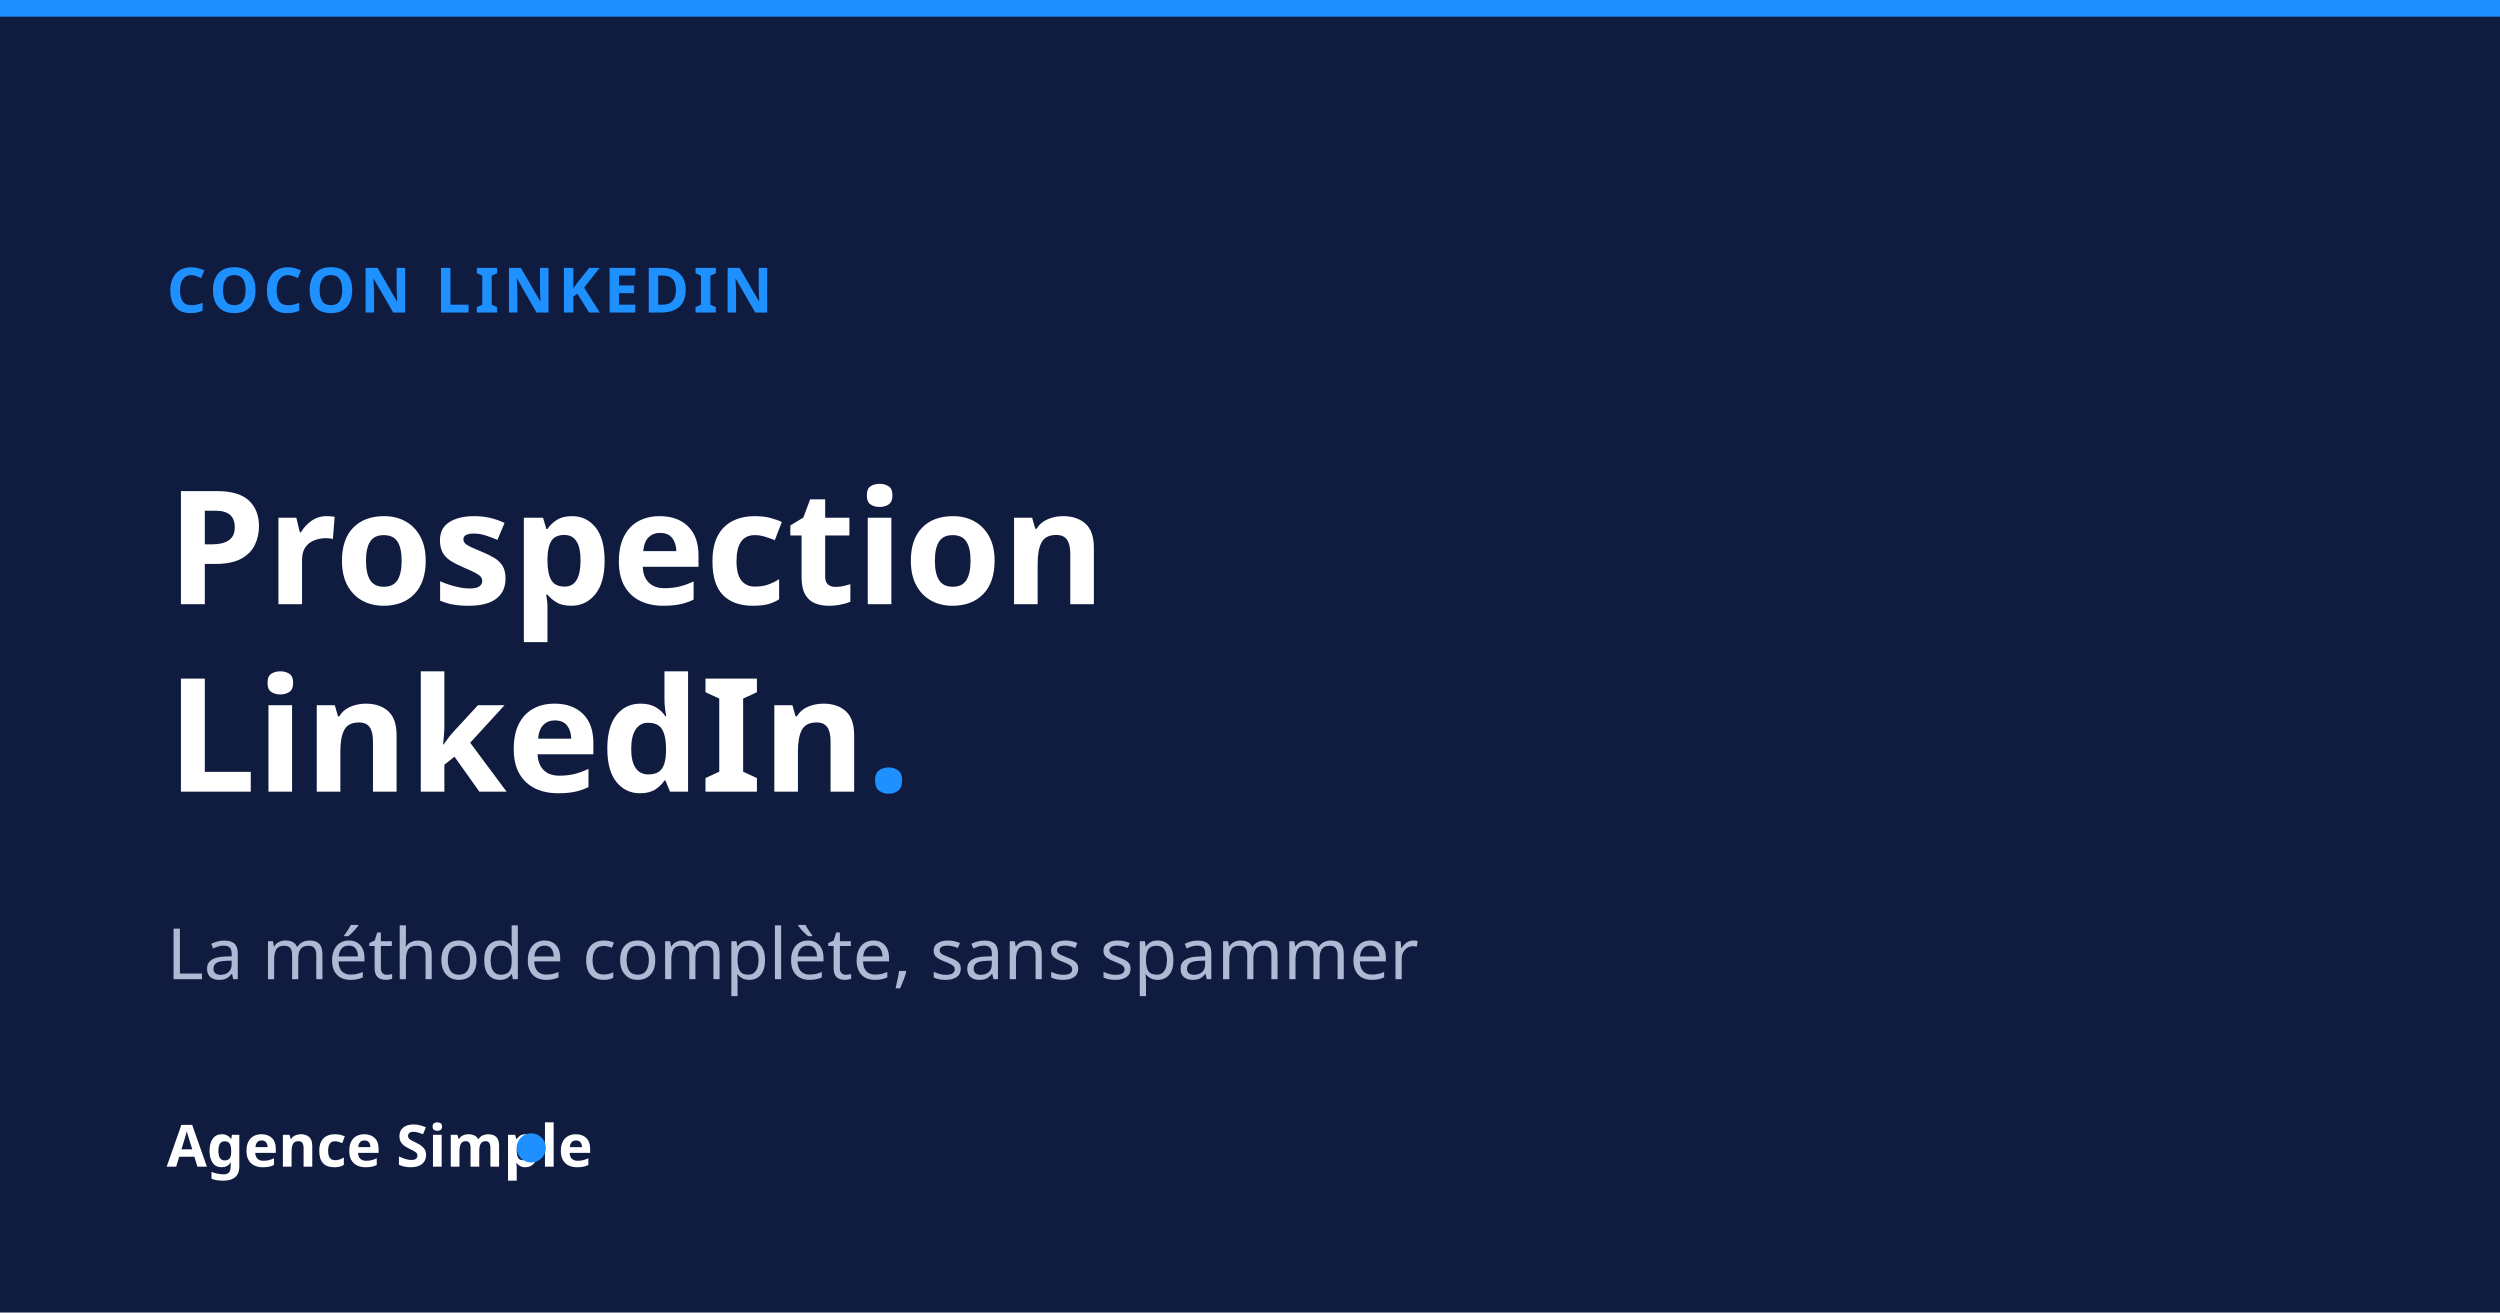
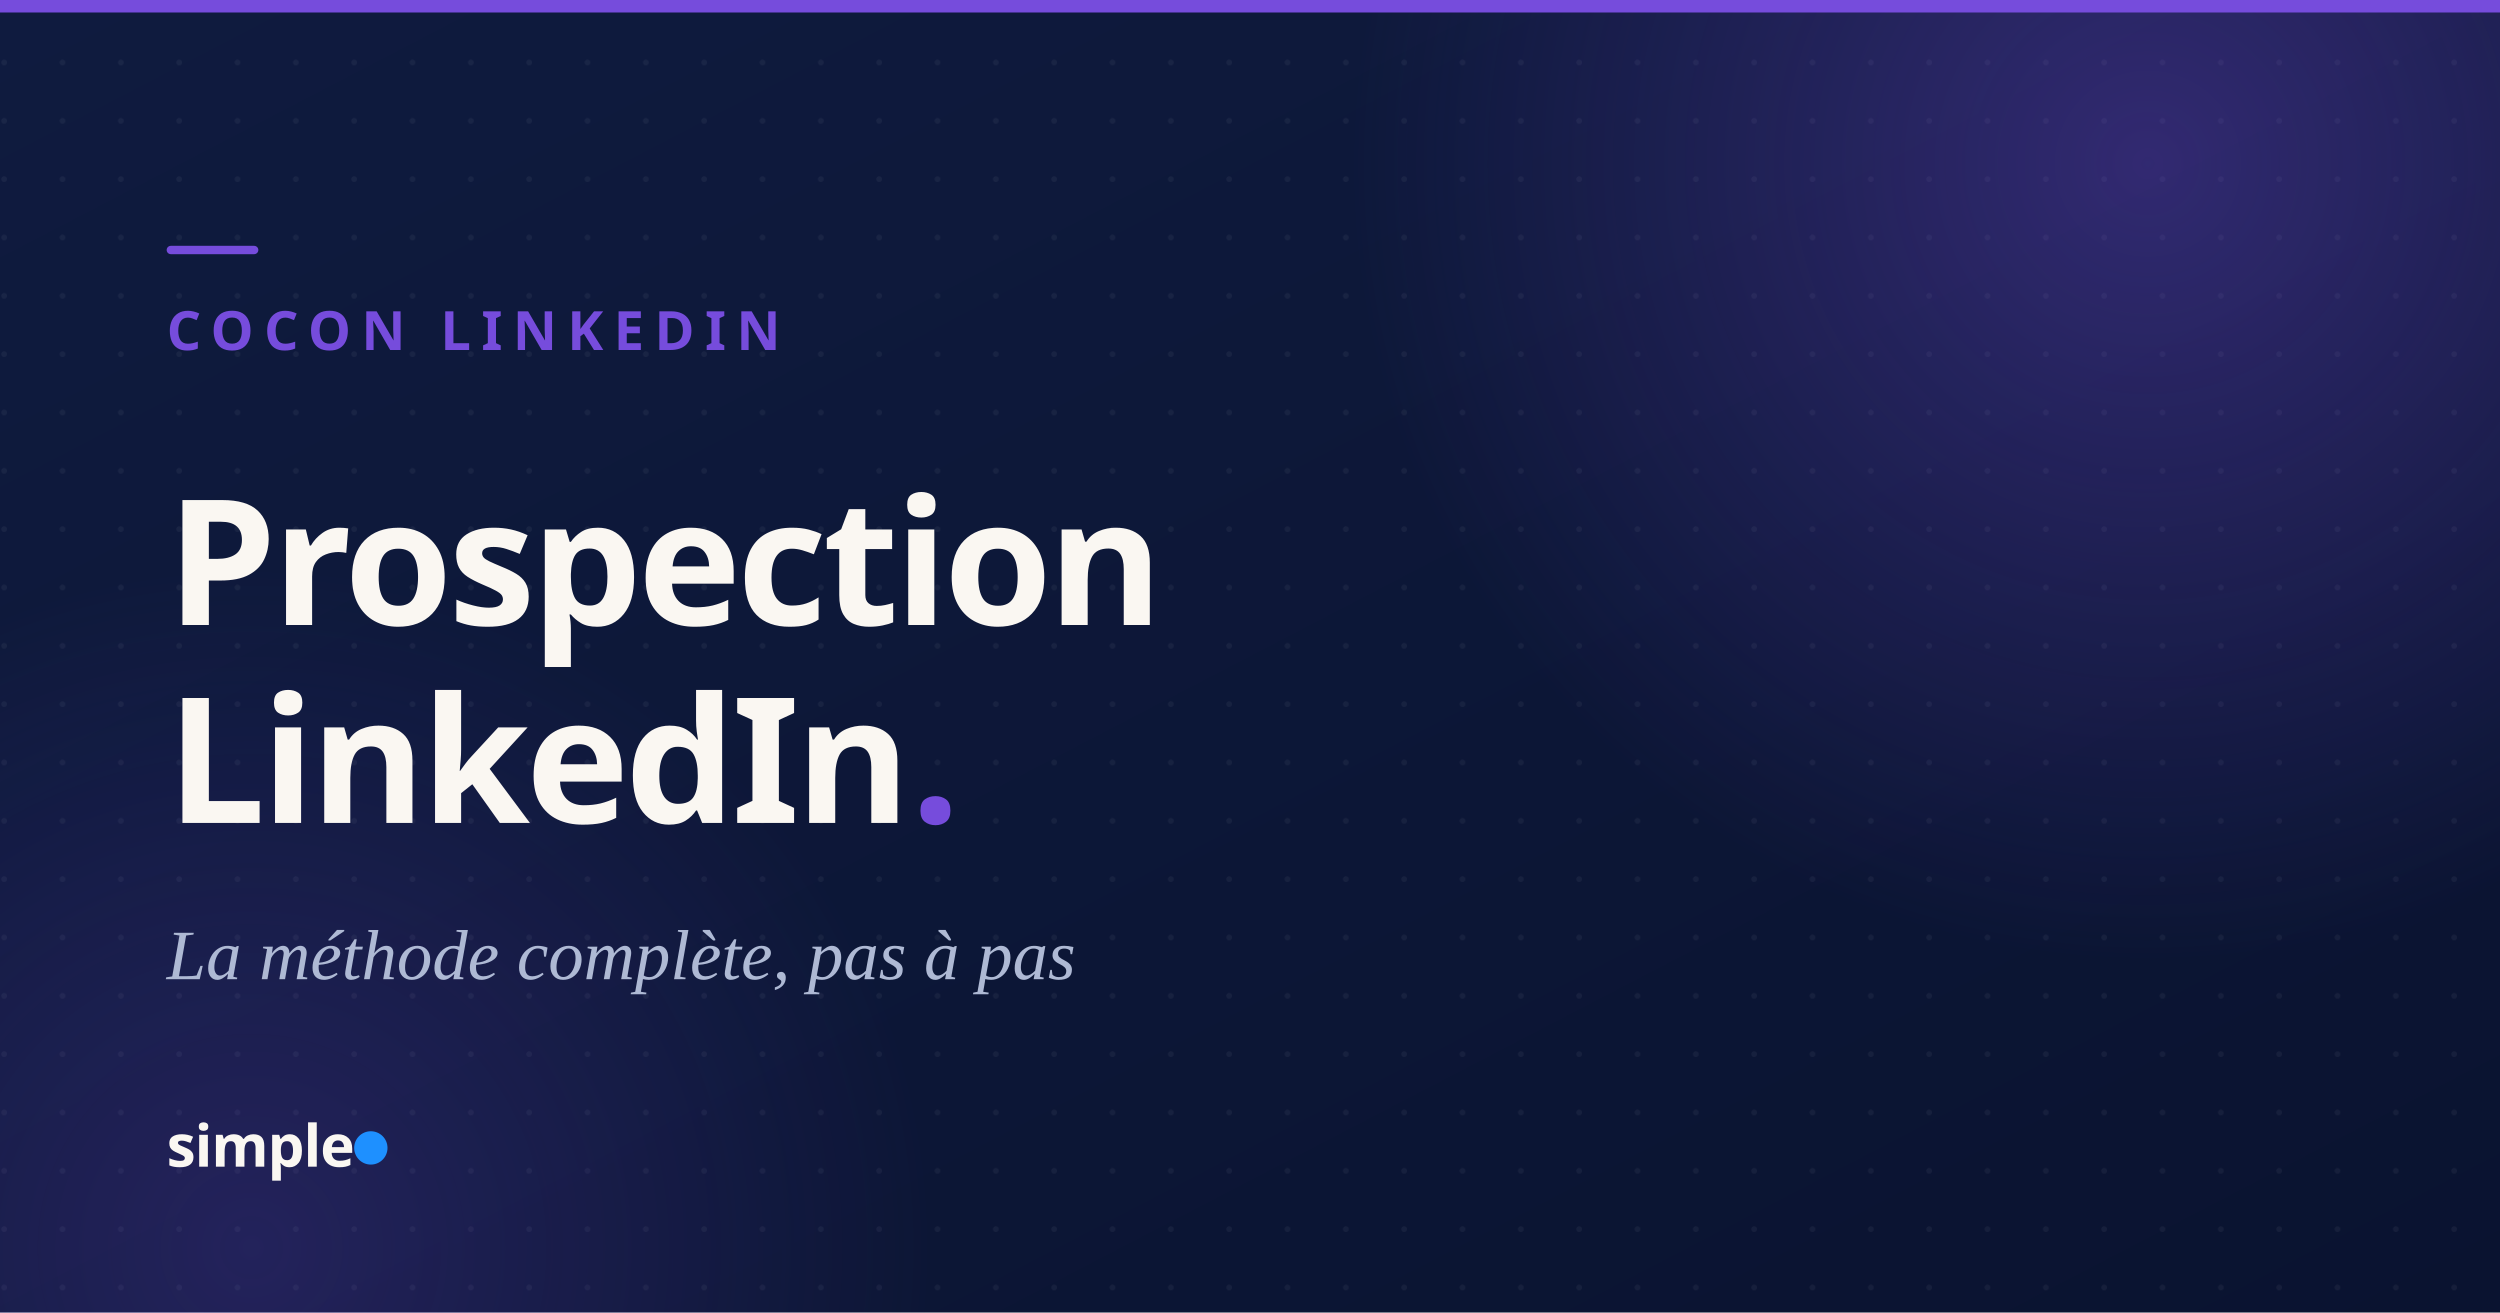
- <svg xmlns="http://www.w3.org/2000/svg" width="1200" height="630" viewBox="0 0 1200 630" role="img" aria-label="Prospection LinkedIn : la méthode complète">
-   <rect width="1200" height="630" fill="#0F1B3F" />
-   <rect x="0" y="0" width="1200" height="8" fill="#1E90FF" />
-   <text x="80" y="150" font-family="'Plus Jakarta Sans', 'Segoe UI', sans-serif" font-size="30" font-weight="600" fill="#1E90FF" letter-spacing="2">COCON LINKEDIN</text>
-   <text x="80" y="290" font-family="'Plus Jakarta Sans', 'Segoe UI', sans-serif" font-size="76" font-weight="800" fill="#FFFFFF">Prospection</text>
-   <text x="80" y="380" font-family="'Plus Jakarta Sans', 'Segoe UI', sans-serif" font-size="76" font-weight="800" fill="#FFFFFF">LinkedIn<tspan fill="#1E90FF">.</tspan>
+ <svg xmlns="http://www.w3.org/2000/svg" width="1200" height="630" viewBox="0 0 1200 630" role="img" aria-label="Prospection LinkedIn : La méthode complète, pas à pas">
+   <defs>
+     <linearGradient id="bg" x1="0" y1="0" x2="1" y2="1">
+       <stop offset="0" stop-color="#0F1B3F" />
+       <stop offset="1" stop-color="#0a1330" />
+     </linearGradient>
+     <radialGradient id="glow1" cx="0.5" cy="0.5" r="0.5">
+       <stop offset="0" stop-color="#764cdc" stop-opacity="0.35" />
+       <stop offset="1" stop-color="#764cdc" stop-opacity="0" />
+     </radialGradient>
+     <radialGradient id="glow2" cx="0.5" cy="0.5" r="0.5">
+       <stop offset="0" stop-color="#764cdc" stop-opacity="0.22" />
+       <stop offset="1" stop-color="#764cdc" stop-opacity="0" />
+     </radialGradient>
+     <pattern id="dots" width="28" height="28" patternUnits="userSpaceOnUse">
+       <circle cx="2" cy="2" r="1.4" fill="#FFFFFF" opacity="0.05" />
+     </pattern>
+   </defs>
+   <rect width="1200" height="630" fill="url(#bg)" />
+   <rect width="1200" height="630" fill="url(#dots)" />
+   <circle cx="1030" cy="80" r="380" fill="url(#glow1)" />
+   <circle cx="120" cy="600" r="330" fill="url(#glow2)" />
+   <rect x="0" y="0" width="1200" height="6" fill="#764cdc" />
+   <rect x="80" y="118" width="44" height="4" rx="2" fill="#764cdc" />
+   <text x="80" y="168" font-family="'Plus Jakarta Sans', 'Segoe UI', sans-serif" font-size="26" font-weight="700" fill="#764cdc" letter-spacing="5">COCON LINKEDIN</text>
+   <text x="80" y="300" font-family="'Plus Jakarta Sans', 'Segoe UI', sans-serif" font-size="84" font-weight="800" fill="#FAF7F2" letter-spacing="-2">Prospection</text>
+   <text x="80" y="395" font-family="'Plus Jakarta Sans', 'Segoe UI', sans-serif" font-size="84" font-weight="800" fill="#FAF7F2" letter-spacing="-2">LinkedIn<tspan fill="#764cdc">.</tspan>
  </text>
-   <text x="80" y="470" font-family="'Plus Jakarta Sans', 'Segoe UI', sans-serif" font-size="34" font-weight="400" fill="#AEB9D4">La méthode complète, sans spammer</text>
-   <text x="80" y="560" font-family="'Plus Jakarta Sans', 'Segoe UI', sans-serif" font-size="28" font-weight="700" fill="#FFFFFF">Agence Simple</text>
-   <circle cx="255" cy="551" r="7" fill="#1E90FF" />
+   <text x="80" y="470" font-family="Georgia, 'Times New Roman', serif" font-style="italic" font-size="34" fill="#AEB9D4">La méthode complète, pas à pas</text>
+   <text x="80" y="560" font-family="'Plus Jakarta Sans', 'Segoe UI', sans-serif" font-size="28" font-weight="800" fill="#FAF7F2" letter-spacing="-0.5">simple</text>
+   <circle cx="178" cy="551" r="8" fill="#1E90FF" />
</svg>
